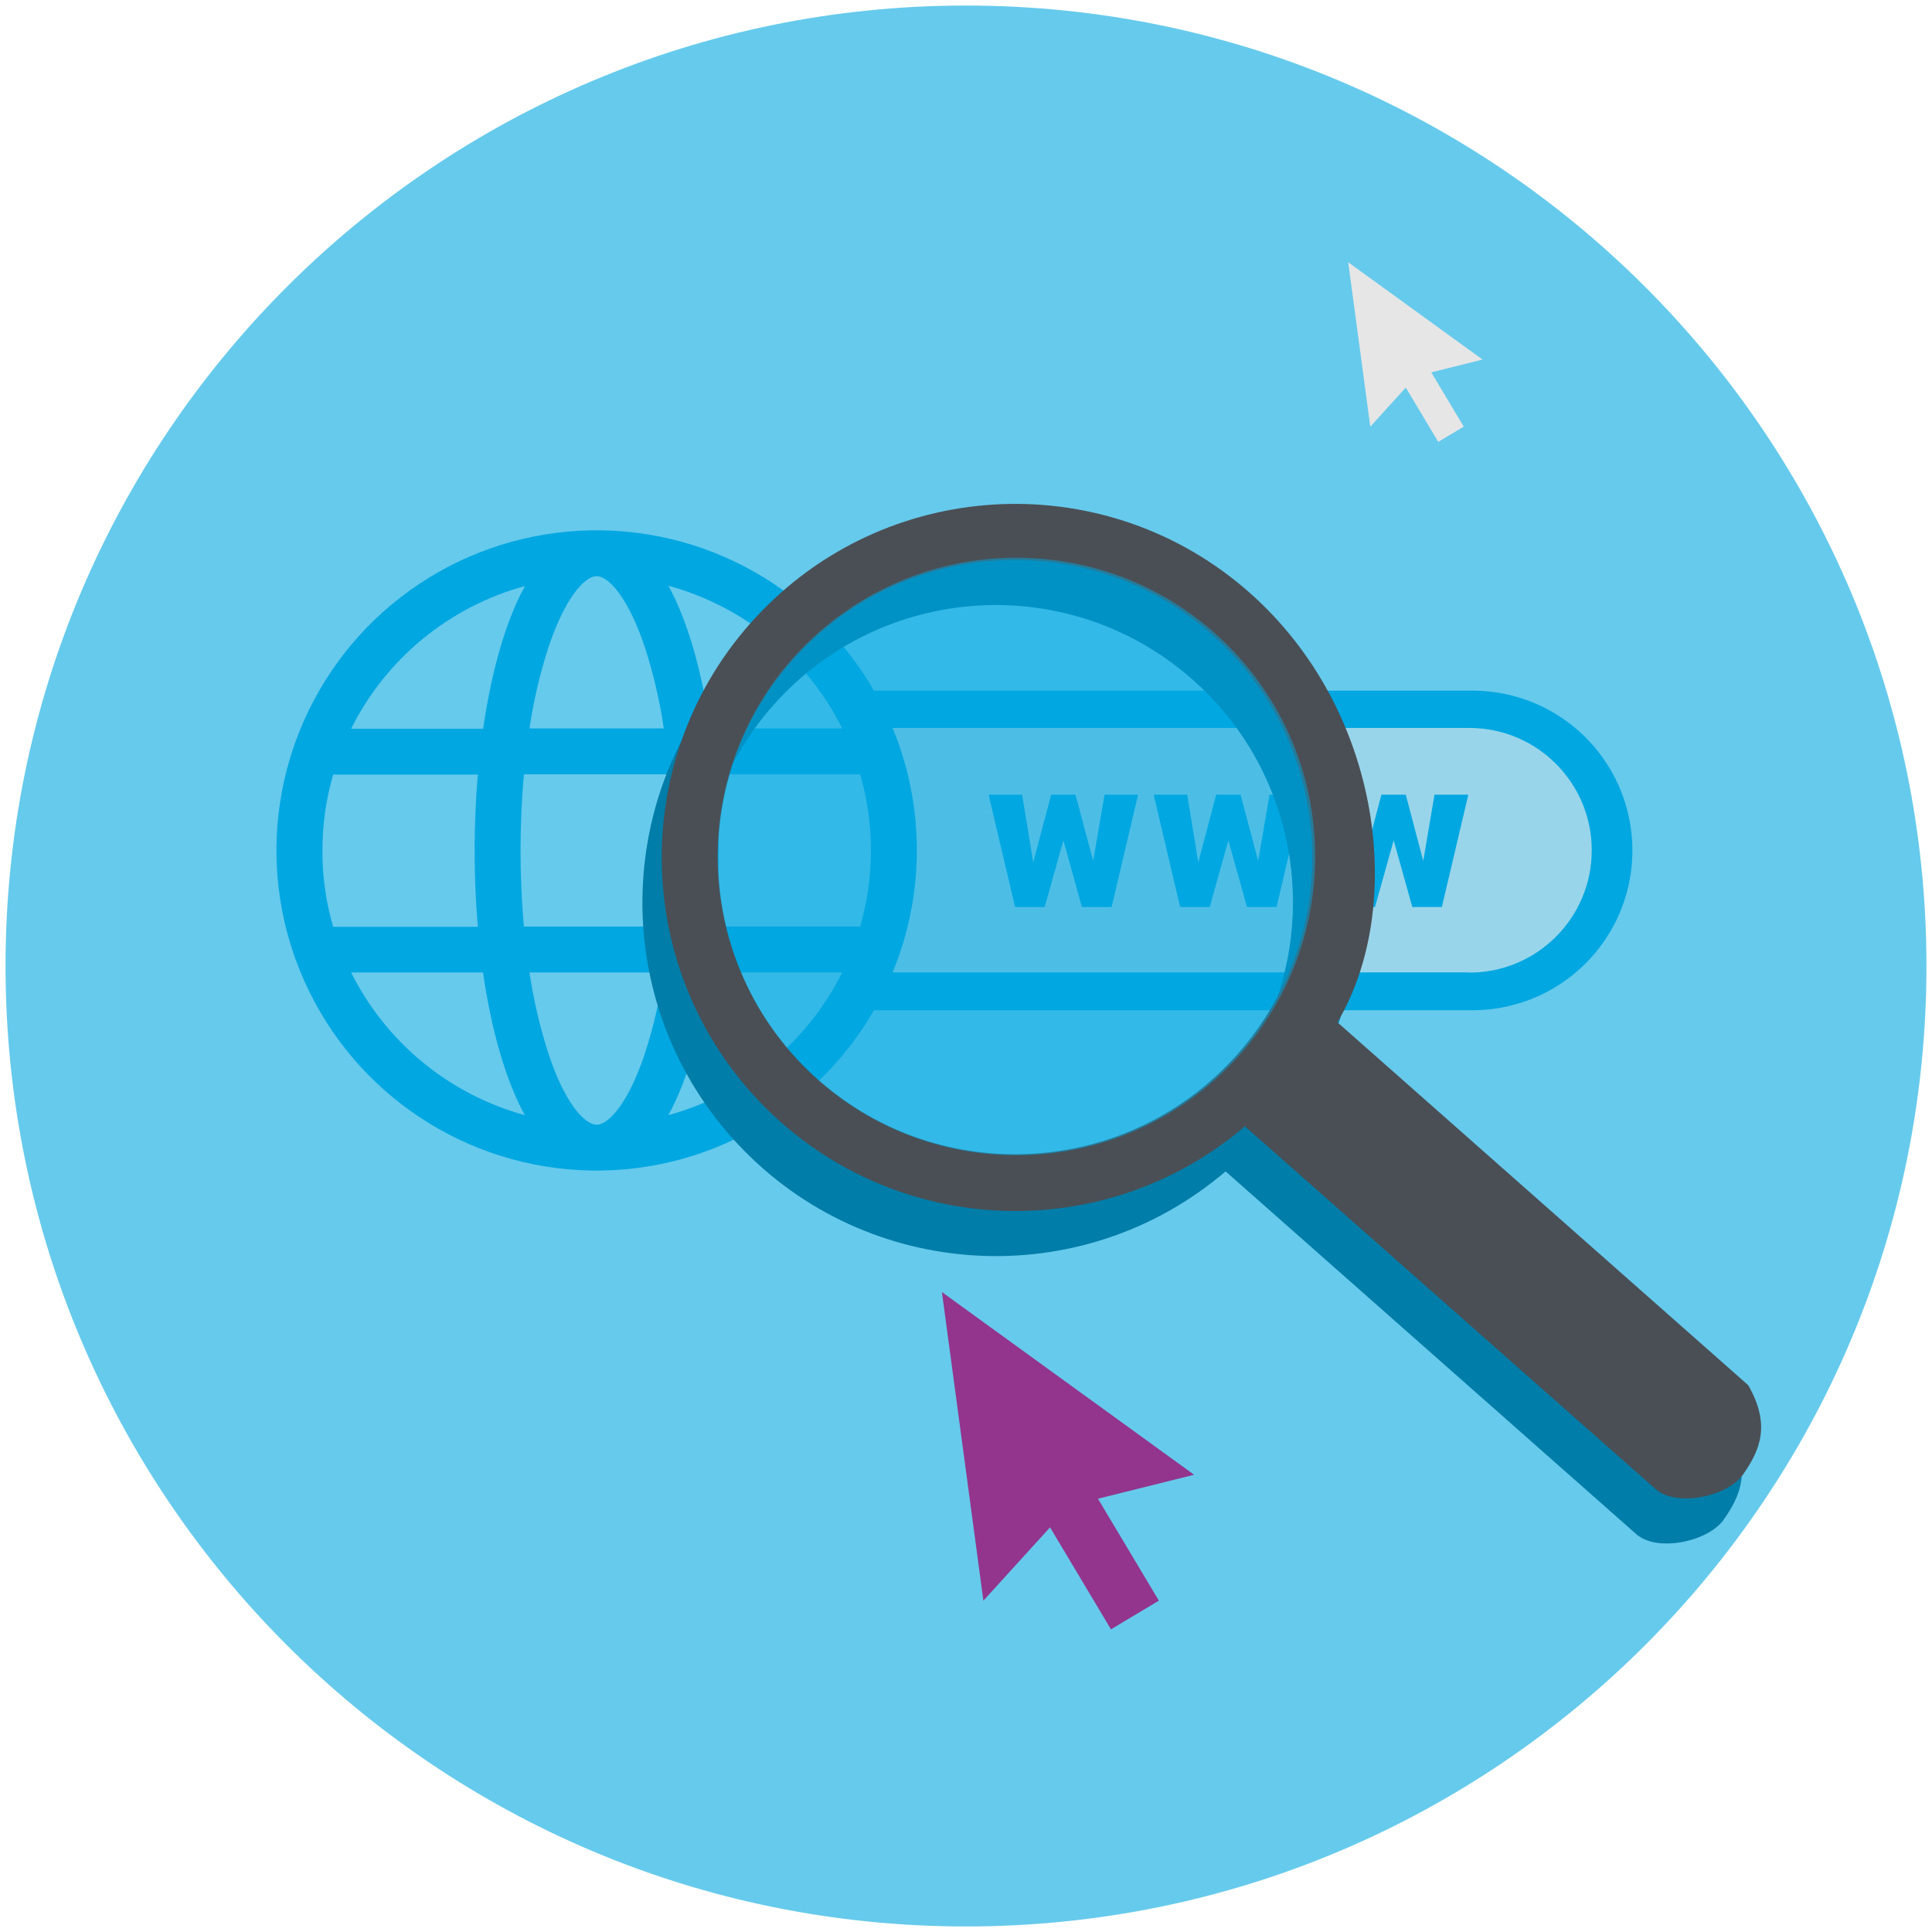
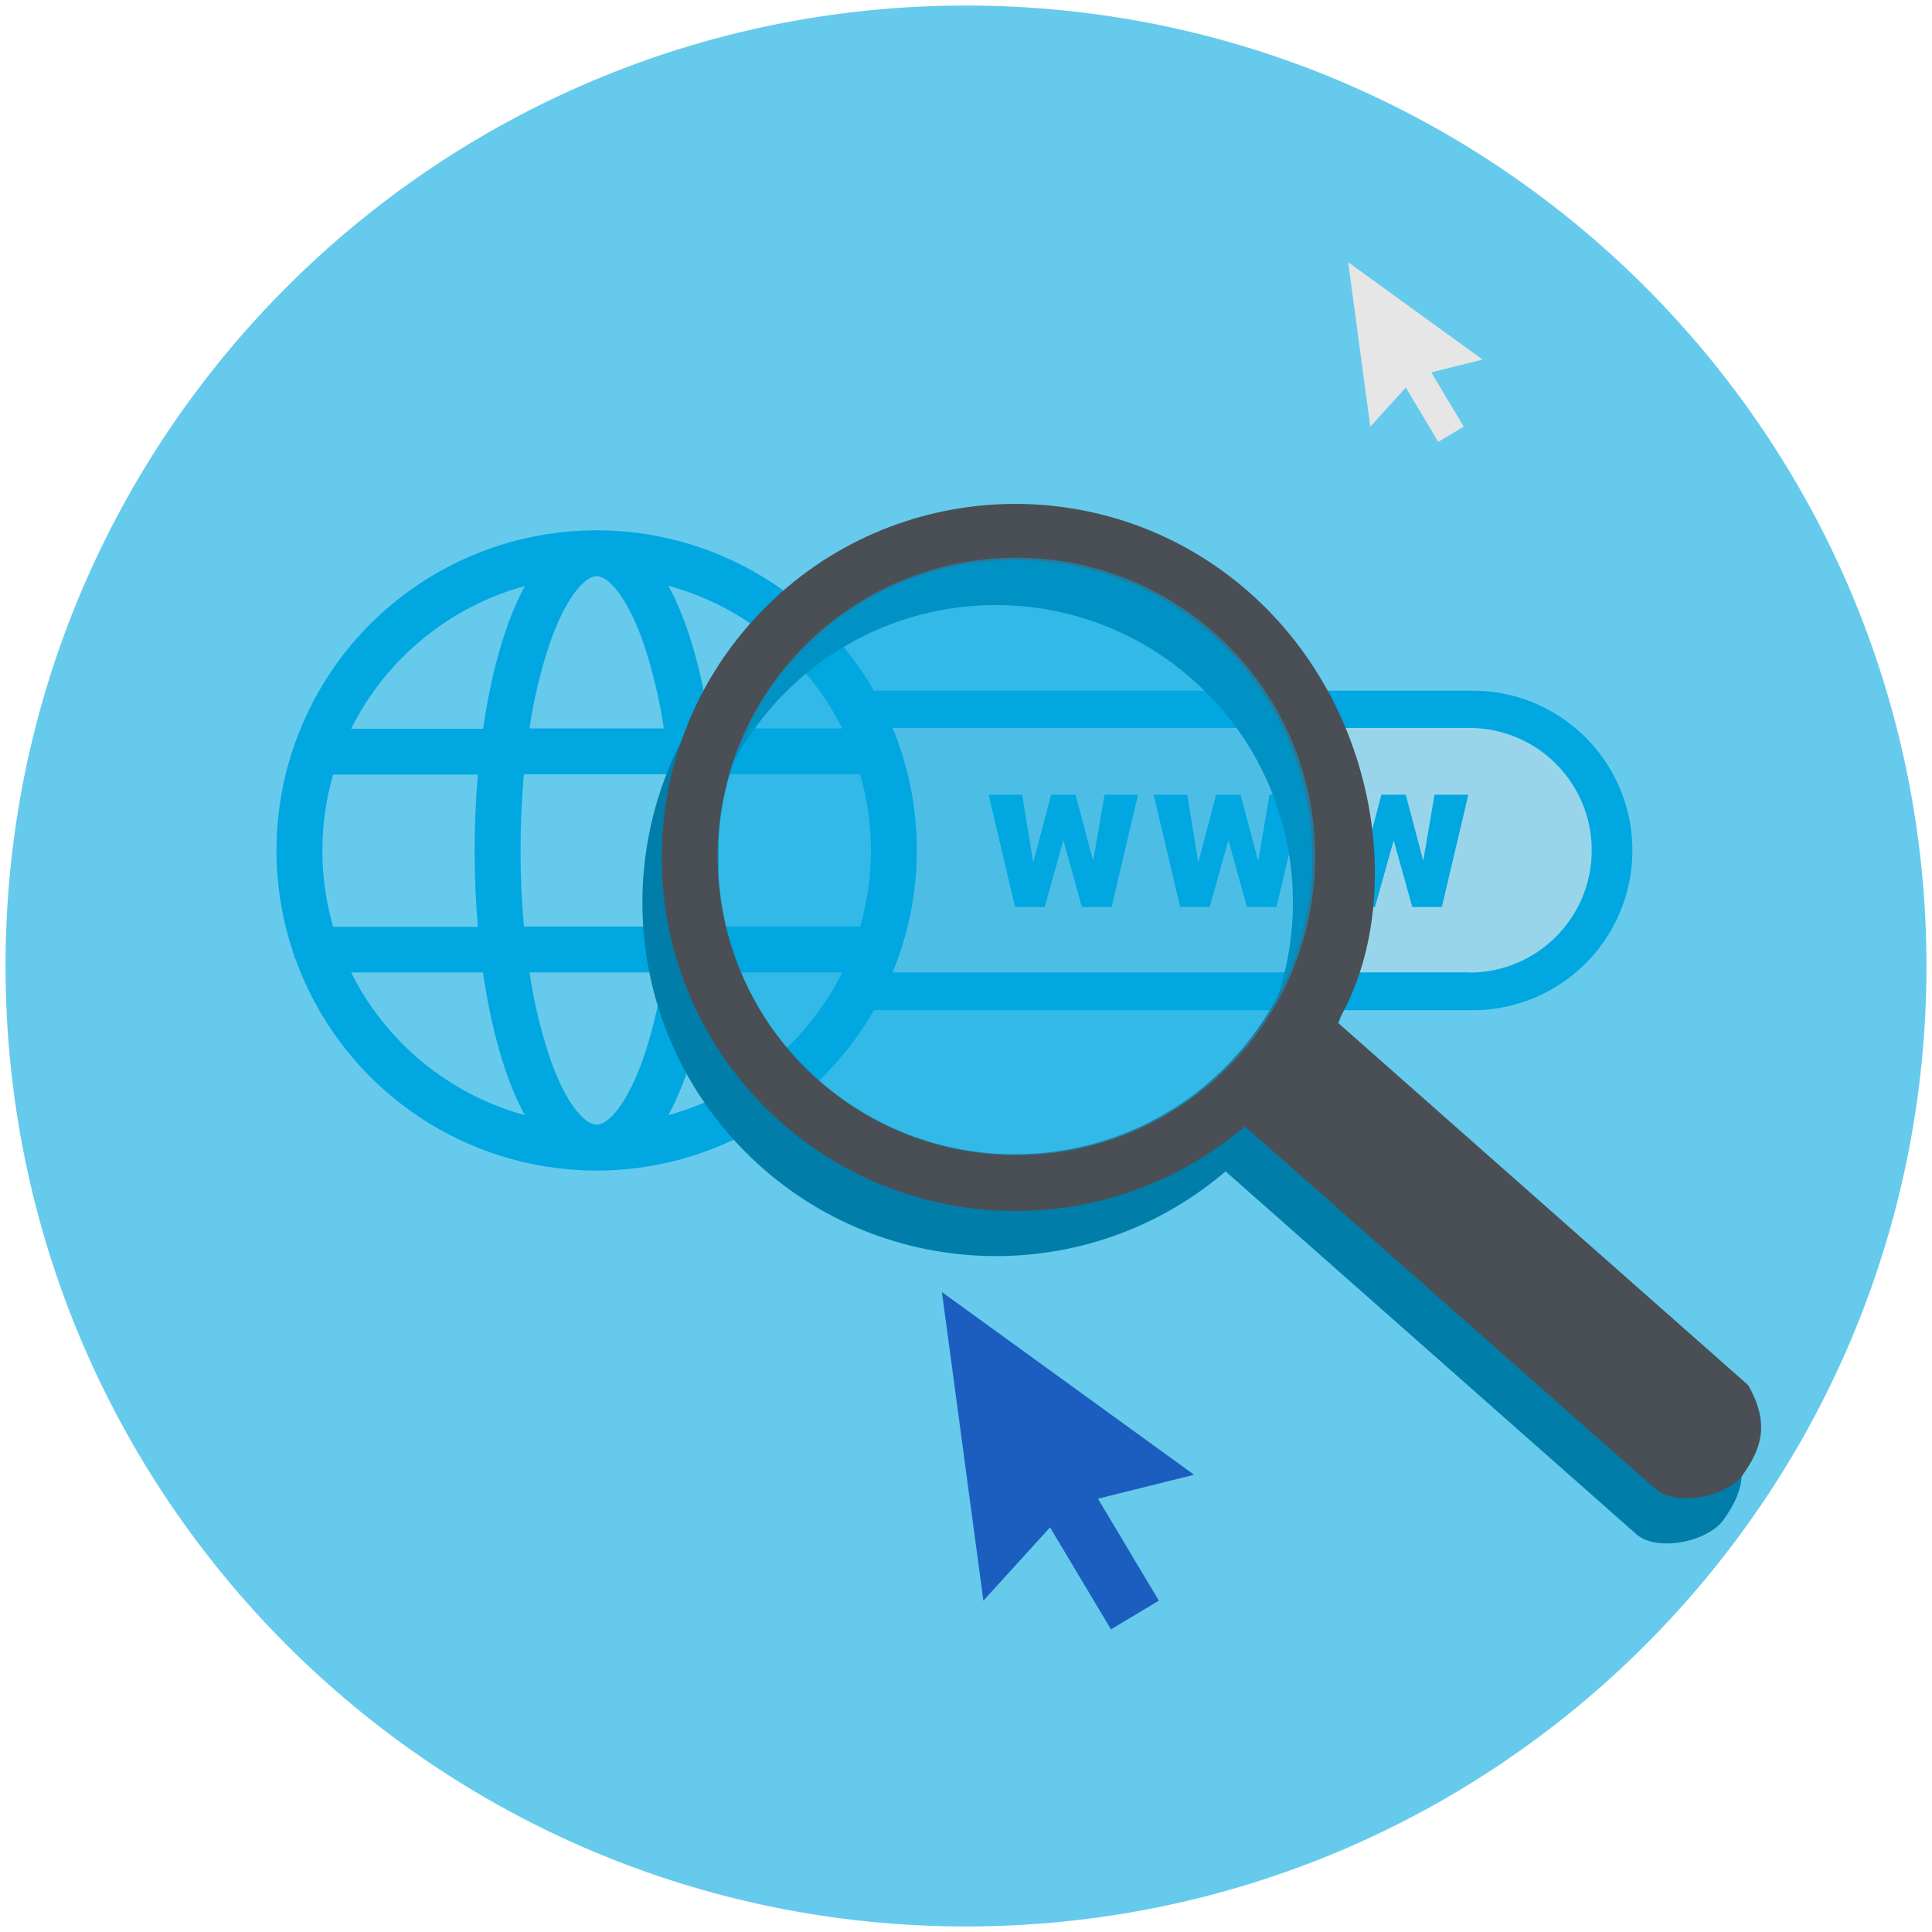
<svg xmlns="http://www.w3.org/2000/svg" viewBox="0 0 300 300">
  <defs>
-     <style>.a{isolation:isolate;}.b{fill:#66caec;}.c,.h{fill:#e6e6e6;}.c{opacity:0.4;}.d,.j{fill:#00a7e1;}.e{fill:#93358d;}.f{fill:#007da8;}.g{fill:#25282b;opacity:0.32;mix-blend-mode:overlay;}.i{fill:#4a4f55;}.j{opacity:0.5;}</style>
+     <style>.a{isolation:isolate;}.b{fill:#66caec;}.c,.h{fill:#e6e6e6;}.c{opacity:0.4;}.d,.j{fill:#00a7e1;}.e{fill:#1b5ebf;}.f{fill:#007da8;}.g{fill:#25282b;opacity:0.32;mix-blend-mode:overlay;}.i{fill:#4a4f55;}.j{opacity:0.5;}</style>
  </defs>
  <g class="a">
    <circle class="b" cx="150" cy="150" r="149.14" />
    <path class="c" d="M228.17,151H138.59c.3-.72.58-1.45.85-2.18.06-.15.11-.3.16-.45a49.84,49.84,0,0,0,0-32.71,4.72,4.72,0,0,0-.16-.45c-.27-.74-.55-1.46-.85-2.18h89.58a19,19,0,0,1,0,38Z" />
    <path class="d" d="M169.75,133.68l1.76-10.28h5.21l-4.11,17.44H168l-2.88-10.35-2.9,10.35h-4.6l-4.11-17.44h5.21l1.72,10.53,2.78-10.53H167Z" />
    <path class="d" d="M195.37,133.68l1.76-10.28h5.2l-4.11,17.44h-4.59l-2.89-10.35-2.9,10.35h-4.59l-4.11-17.44h5.21l1.72,10.53,2.77-10.53h3.79Z" />
    <path class="d" d="M221,133.68l1.75-10.28H228l-4.11,17.44h-4.59l-2.89-10.35-2.9,10.35h-4.59l-4.11-17.44H210l1.73,10.53,2.77-10.53h3.79Z" />
    <path class="d" d="M228.17,107.25H135.71a49.7,49.7,0,0,0-89.85,8,3,3,0,0,0-.16.45,49.67,49.67,0,0,0,0,32.71c0,.15.1.3.16.45a49.7,49.7,0,0,0,89.85,8h92.46a24.81,24.81,0,1,0,0-49.61Zm-94.6,36.62H111.09c.34-3.87.51-7.85.51-11.82s-.17-7.94-.51-11.82h22.48a42.67,42.67,0,0,1,0,23.64Zm-2.79-30.76h-20.5c-1.27-8.74-3.44-16.59-6.5-22.16A42.74,42.74,0,0,1,130.78,113.11Zm-26.31,18.94c0,4.06-.18,8-.52,11.82H81.35c-.34-3.79-.52-7.76-.52-11.82s.18-8,.52-11.82H104C104.29,124,104.47,128,104.47,132.05Zm-19.32-31.5c2.55-7.66,5.61-11.08,7.5-11.08s4.95,3.42,7.5,11.08a78.29,78.29,0,0,1,2.93,12.56H82.22A77.23,77.23,0,0,1,85.15,100.55ZM81.51,91c-3.05,5.57-5.22,13.42-6.49,22.16H54.52A42.75,42.75,0,0,1,81.51,91Zm-31.45,41.1a42.36,42.36,0,0,1,1.67-11.82H74.2c-.33,3.88-.5,7.86-.5,11.82s.17,7.95.5,11.82H51.73A42.31,42.31,0,0,1,50.06,132.05ZM54.52,151H75c1.27,8.74,3.44,16.58,6.49,22.16A42.78,42.78,0,0,1,54.52,151Zm45.63,12.56c-2.55,7.66-5.61,11.08-7.5,11.08s-5-3.42-7.5-11.08A78.29,78.29,0,0,1,82.22,151h20.86A78.29,78.29,0,0,1,100.15,163.56Zm3.63,9.6c3.06-5.58,5.23-13.42,6.5-22.16h20.5A42.77,42.77,0,0,1,103.78,173.16ZM228.17,151H138.59c.3-.72.58-1.45.85-2.18.06-.15.11-.3.16-.45a49.84,49.84,0,0,0,0-32.71,4.72,4.72,0,0,0-.16-.45c-.27-.74-.55-1.46-.85-2.18h89.58a19,19,0,0,1,0,38Z" />
    <polygon class="e" points="185.42 229 146.26 200.63 152.7 248.55 163.05 237.17 172.51 253 179.95 248.55 170.49 232.72 185.42 229" />
    <path class="f" d="M268.46,222.09l-63.79-56.35C215.3,147.87,211.73,117.31,191,99a54.9,54.9,0,1,0-.69,82.89l63.79,56.35c3.18,2.8,11.07,1.19,13.54-2.25C270.3,232.19,272,228.27,268.46,222.09Zm-79.27-51.43a46.14,46.14,0,1,1-4-65.13A46.14,46.14,0,0,1,189.19,170.66Z" />
    <path class="g" d="M193.27,174.85s3.71-3.3,10.16-11.51l2.26,2s-6.05,8-10.16,11.5Z" />
    <polygon class="h" points="230.21 55.83 209.35 40.72 212.78 66.25 218.29 60.18 223.33 68.61 227.29 66.25 222.25 57.82 230.21 55.83" />
    <path class="i" d="M271.46,215.09l-63.79-56.35C218.3,140.87,214.73,110.31,194,92a54.9,54.9,0,1,0-.69,82.89l63.79,56.35c3.18,2.8,11.07,1.19,13.54-2.25C273.3,225.19,275,221.27,271.46,215.09Zm-79.27-51.43a46.14,46.14,0,1,1-4-65.13A46.14,46.14,0,0,1,192.19,163.66Z" />
    <circle class="j" cx="157.81" cy="132.99" r="46.39" transform="translate(16.99 283.85) rotate(-87.09)" />
  </g>
</svg>
